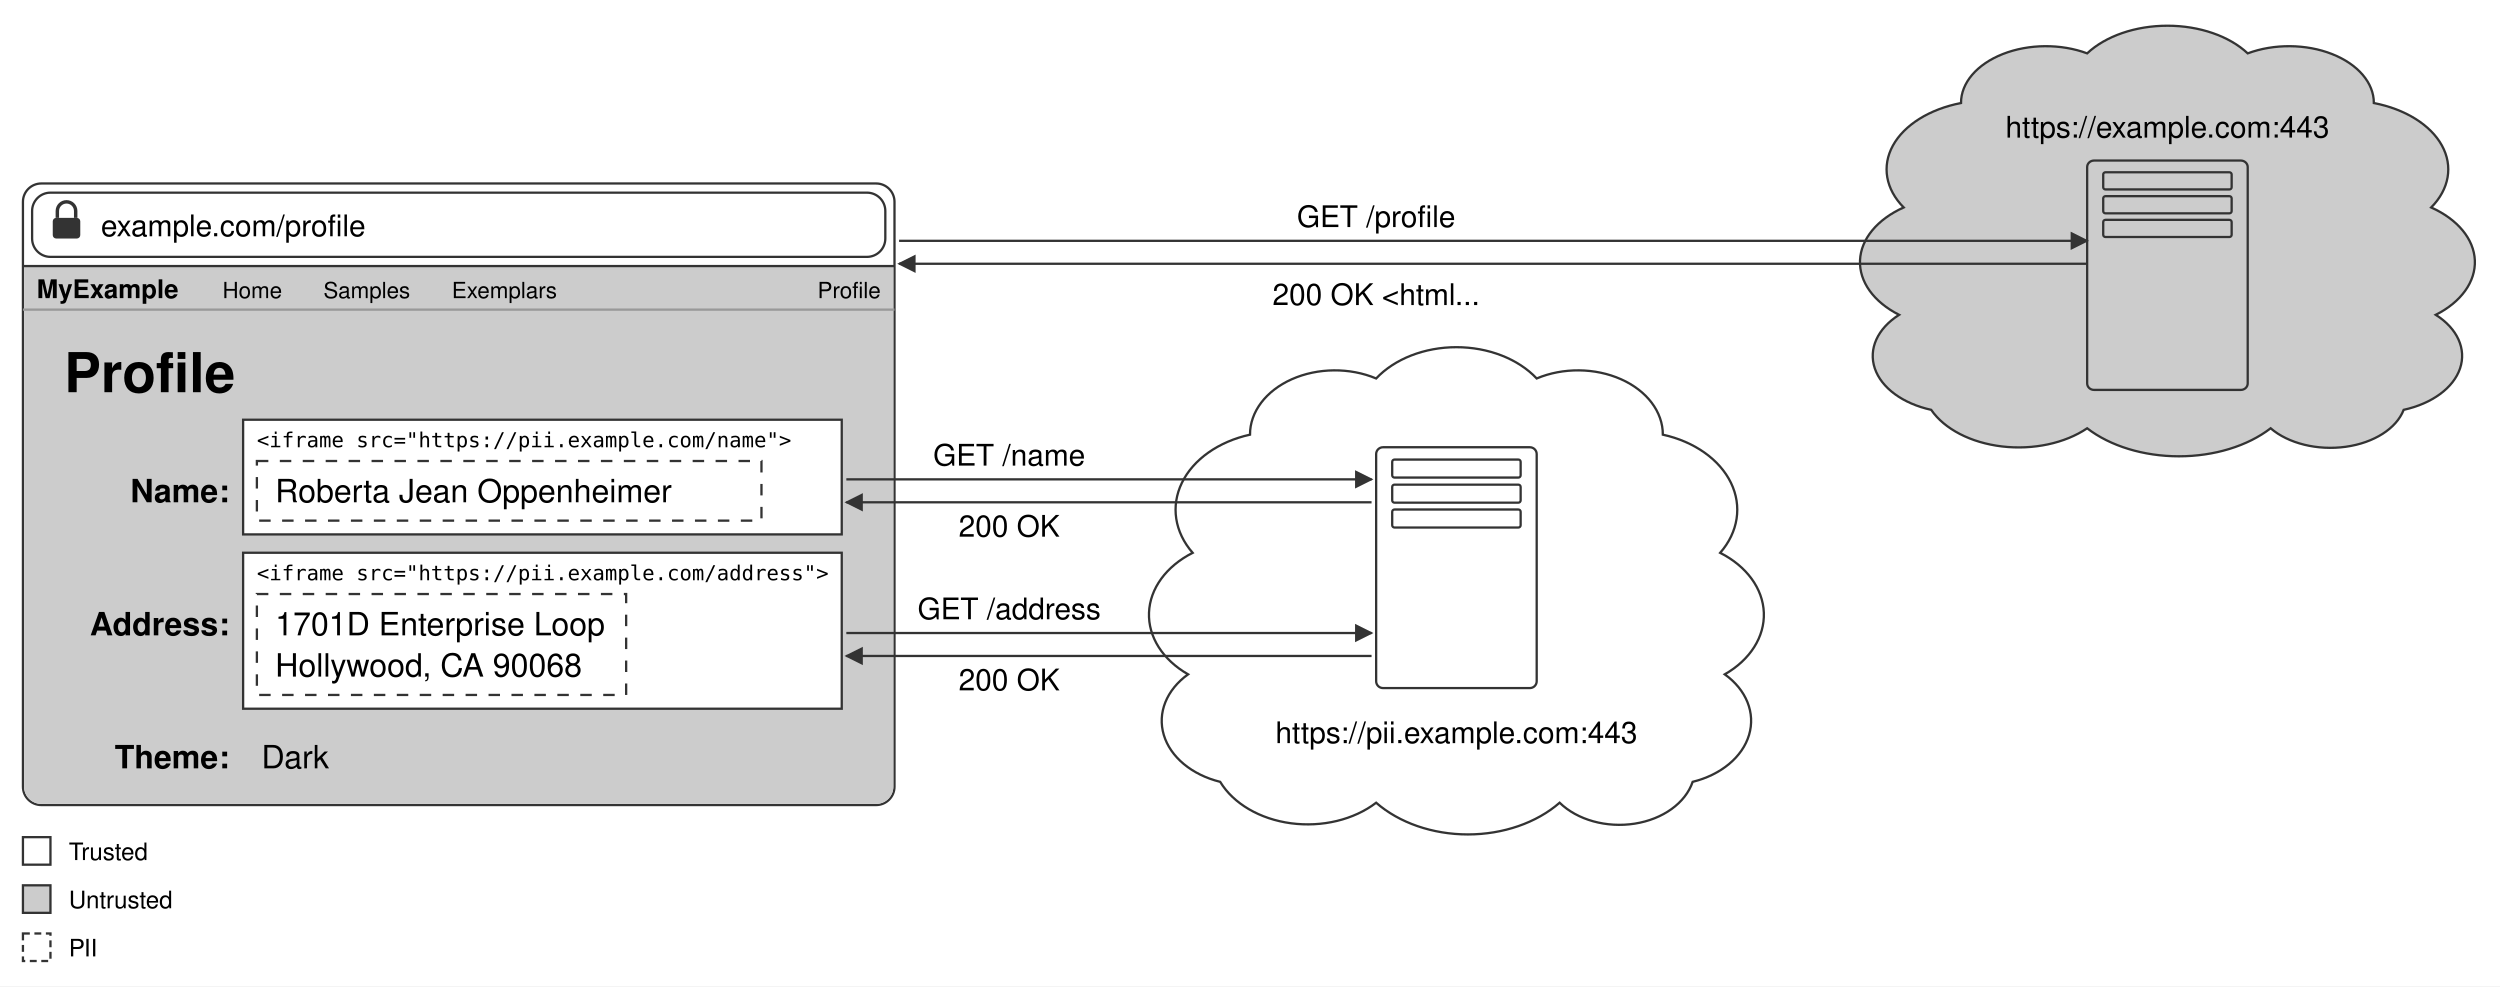
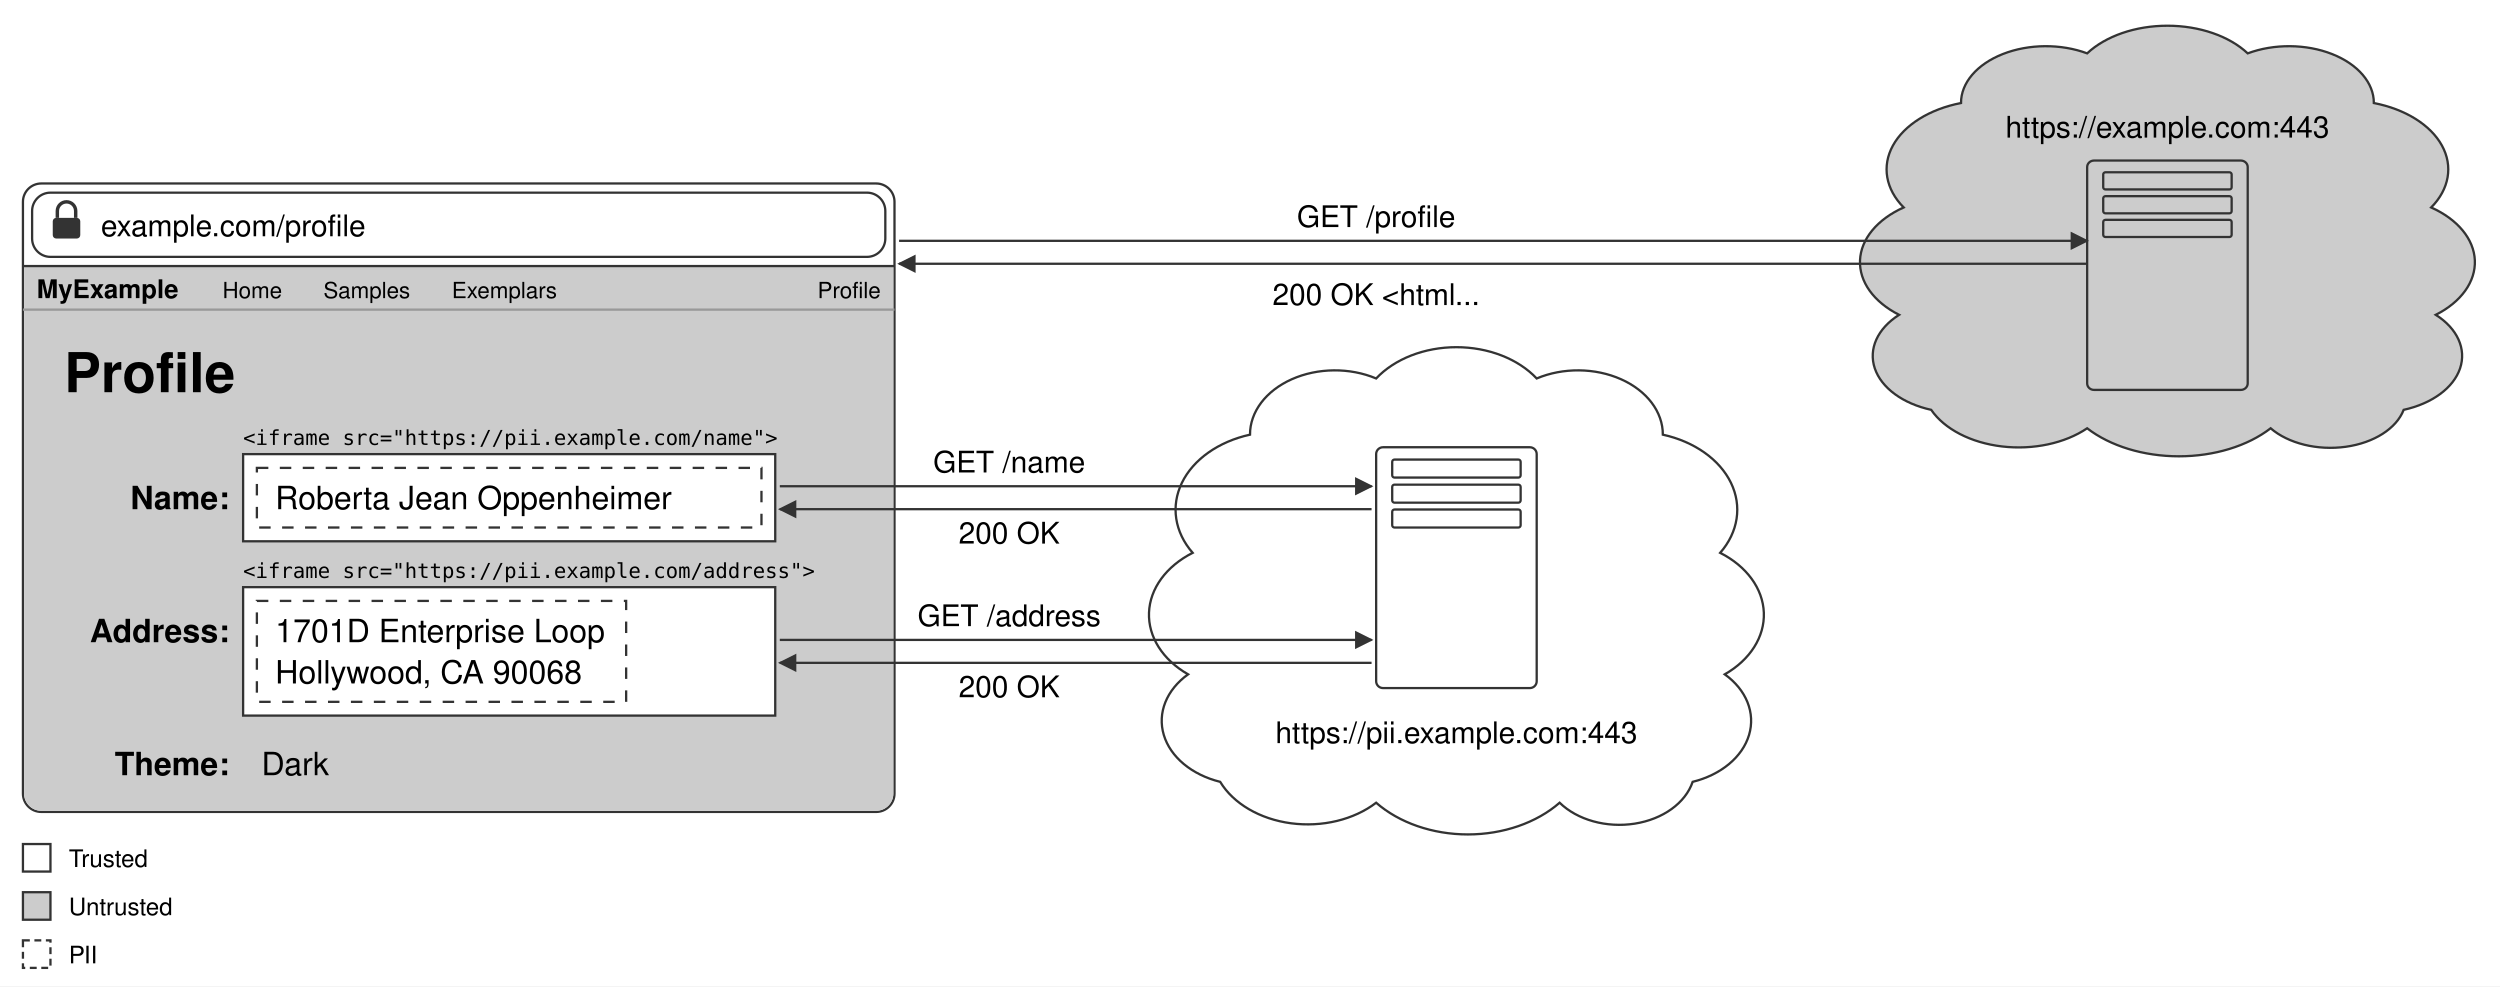
<svg xmlns="http://www.w3.org/2000/svg" width="1090" height="430" viewBox="0 0 1090 430" font-family="-apple-system, BlinkMacSystemFont, 'Segoe UI', Helvetica, Arial, sans-serif" font-size="14" fill="#000">
  <defs>
    <marker id="arrowhead" viewBox="0 0 10 10" refX="9" refY="5" markerWidth="8" markerHeight="8" orient="auto-start-reverse">
      <path d="M0,0 L10,5 L0,10 z" fill="#333" />
    </marker>
    <symbol id="lock" viewBox="0 0 12 16" overflow="visible">
      <path d="M2,7 v-3 a4,4 0 0 1 8,0 v3" fill="none" stroke="#333" stroke-width="1.5" />
      <rect y="7" width="12" height="9" rx="1.5" fill="#333" />
    </symbol>
    <symbol id="cloud" viewBox="0 0 270 222" preserveAspectRatio="none" overflow="visible">
      <path d="M32,197.1              A37,28.9 0 0 1 18,148.7              A43,33.6 0 0 1 20,94              A45,35.2 0 0 1 45,40.8              A37,28.9 0 0 1 100,15.5              A43,33.6 0 0 1 170,15.5              A37,28.9 0 0 1 225,40.8              A45,35.2 0 0 1 250,94              A43,33.6 0 0 1 252,148.7              A37,28.9 0 0 1 238,197.1              A33,25.8 0 0 1 180,206.5              A53,41.5 0 0 1 100,206.5              A42,32.9 0 0 1 32,197.1 z" fill="inherit" stroke="#333" vector-effect="non-scaling-stroke" />
    </symbol>
    <symbol id="server" viewBox="0 0 70 105.6" preserveAspectRatio="none" overflow="visible">
      <rect width="70" height="105.6" rx="3" fill="inherit" stroke="#333" vector-effect="non-scaling-stroke" />
      <rect x="7" y="5.4" width="56" height="7.9" rx="1" fill="inherit" stroke="#333" vector-effect="non-scaling-stroke" />
      <rect x="7" y="16.4" width="56" height="7.9" rx="1" fill="inherit" stroke="#333" vector-effect="non-scaling-stroke" />
      <rect x="7" y="27.3" width="56" height="7.9" rx="1" fill="inherit" stroke="#333" vector-effect="non-scaling-stroke" />
    </symbol>
    <symbol id="legend" viewBox="0 0 70 60" overflow="visible">
      <rect width="12" height="12" fill="#fff" stroke="#333" />
      <text x="20" y="10" font-size="10.5">Trusted</text>
      <rect y="21" width="12" height="12" fill="#ccc" stroke="#333" />
      <text x="20" y="31" font-size="10.5">Untrusted</text>
      <rect y="42" width="12" height="12" fill="#fff" stroke="#333" stroke-dasharray="3 2" />
      <text x="20" y="52" font-size="10.5">PII</text>
    </symbol>
  </defs>
  <rect width="1090" height="430" fill="#fff" />
  <g transform="translate(0,70)">
-     <rect x="10" y="10" width="380" height="271" rx="8" fill="#fff" stroke="#333" />
+     <rect x="10" y="10" width="380" height="274" rx="8" fill="#fff" stroke="#333" />
    <rect x="14" y="14" width="372" height="28" rx="8" fill="#fff" stroke="#333" />
    <use href="#lock" x="23" y="18" width="12" height="16" />
    <text x="44" y="33" font-size="13">example.com/profile</text>
-     <path d="M10.5,46 H389.5 V273 A7.5,7.5 0 0 1 382,280.5 H18 A7.5,7.5 0 0 1 10.5,273 Z" fill="#ccc" />
+     <path d="M10.5,46 H389.5 V276 A7.5,7.5 0 0 1 382,283.5 H18 A7.5,7.5 0 0 1 10.5,276 Z" fill="#ccc" />
    <line x1="10" y1="46" x2="390" y2="46" stroke="#333" />
    <text x="16" y="60" font-size="11.25" font-weight="bold">MyExample</text>
    <text x="97" y="60" font-size="9.75">Home</text>
    <text x="141" y="60" font-size="9.75">Samples</text>
    <text x="197" y="60" font-size="9.75">Exemplars</text>
    <text x="384" y="60" font-size="9.75" text-anchor="end">Profile</text>
    <line x1="10" y1="65" x2="390" y2="65" stroke="#999" />
    <text x="28" y="101" font-size="24" font-weight="bold">Profile</text>
-     <text x="100" y="149" text-anchor="end" font-weight="bold">Name:</text>
-     <rect x="106" y="113" width="261" height="50" fill="#fff" stroke="#333" />
-     <text x="112" y="125" font-family="ui-monospace, SFMono-Regular, Menlo, Consolas, monospace" font-size="9">&lt;iframe src="https://pii.example.com/name"&gt;</text>
-     <rect x="112" y="131" width="220" height="26" fill="#fff" stroke="#333" stroke-dasharray="5 5" />
-     <text x="120" y="149">Roberta Jean Oppenheimer</text>
-     <text x="100" y="207" text-anchor="end" font-weight="bold">Address:</text>
-     <rect x="106" y="171" width="261" height="68" fill="#fff" stroke="#333" />
-     <text x="112" y="183" font-family="ui-monospace, SFMono-Regular, Menlo, Consolas, monospace" font-size="9">&lt;iframe src="https://pii.example.com/address"&gt;</text>
-     <rect x="112" y="189" width="161" height="44" fill="#fff" stroke="#333" stroke-dasharray="5 5" />
-     <text x="120" y="207">1701D Enterprise Loop<tspan x="120" dy="18">Hollywood, CA 90068</tspan>
+     <text x="100" y="152" text-anchor="end" font-weight="bold">Name:</text>
+     <text x="106" y="124" font-family="ui-monospace, SFMono-Regular, Menlo, Consolas, monospace" font-size="9">&lt;iframe src="https://pii.example.com/name"&gt;</text>
+     <rect x="106" y="128" width="232" height="38" fill="#fff" stroke="#333" />
+     <rect x="112" y="134" width="220" height="26" fill="#fff" stroke="#333" stroke-dasharray="5 5" />
+     <text x="120" y="152">Roberta Jean Oppenheimer</text>
+     <text x="100" y="210" text-anchor="end" font-weight="bold">Address:</text>
+     <text x="106" y="182" font-family="ui-monospace, SFMono-Regular, Menlo, Consolas, monospace" font-size="9">&lt;iframe src="https://pii.example.com/address"&gt;</text>
+     <rect x="106" y="186" width="232" height="56" fill="#fff" stroke="#333" />
+     <rect x="112" y="192" width="161" height="44" fill="#fff" stroke="#333" stroke-dasharray="5 5" />
+     <text x="120" y="210">1701D Enterprise Loop<tspan x="120" dy="18">Hollywood, CA 90068</tspan>
    </text>
-     <text x="100" y="265" text-anchor="end" font-weight="bold">Theme:</text>
-     <text x="114" y="265">Dark</text>
+     <text x="100" y="268" text-anchor="end" font-weight="bold">Theme:</text>
+     <text x="114" y="268">Dark</text>
  </g>
  <use href="#cloud" x="810" y="10" width="270" height="190" fill="#ccc" />
  <text x="945" y="60" text-anchor="middle" font-size="13">https://example.com:443</text>
  <use href="#server" x="910" y="70" width="70" height="100" fill="#ccc" />
  <line x1="392" y1="105" x2="910" y2="105" stroke="#333" marker-end="url(#arrowhead)" />
  <text x="600" y="99" text-anchor="middle" font-size="13">GET /profile</text>
  <line x1="910" y1="115" x2="392" y2="115" stroke="#333" marker-end="url(#arrowhead)" />
  <text x="600" y="133" text-anchor="middle" font-size="13">200 OK &lt;html...</text>
  <use href="#cloud" x="500" y="150" width="270" height="215" fill="#fff" />
  <use href="#server" x="600" y="195" width="70" height="105" fill="#fff" />
  <text x="635" y="324" text-anchor="middle" font-size="13">https://pii.example.com:443</text>
-   <line x1="369" y1="209" x2="598" y2="209" stroke="#333" marker-end="url(#arrowhead)" />
-   <text x="440" y="203" text-anchor="middle" font-size="13">GET /name</text>
-   <line x1="598" y1="219" x2="369" y2="219" stroke="#333" marker-end="url(#arrowhead)" />
-   <text x="440" y="234" text-anchor="middle" font-size="13">200 OK</text>
-   <line x1="369" y1="276" x2="598" y2="276" stroke="#333" marker-end="url(#arrowhead)" />
-   <text x="440" y="270" text-anchor="middle" font-size="13">GET /address</text>
-   <line x1="598" y1="286" x2="369" y2="286" stroke="#333" marker-end="url(#arrowhead)" />
-   <text x="440" y="301" text-anchor="middle" font-size="13">200 OK</text>
-   <g transform="translate(0,104)">
+   <line x1="340" y1="212" x2="598" y2="212" stroke="#333" marker-end="url(#arrowhead)" />
+   <text x="440" y="206" text-anchor="middle" font-size="13">GET /name</text>
+   <line x1="598" y1="222" x2="340" y2="222" stroke="#333" marker-end="url(#arrowhead)" />
+   <text x="440" y="237" text-anchor="middle" font-size="13">200 OK</text>
+   <line x1="340" y1="279" x2="598" y2="279" stroke="#333" marker-end="url(#arrowhead)" />
+   <text x="440" y="273" text-anchor="middle" font-size="13">GET /address</text>
+   <line x1="598" y1="289" x2="340" y2="289" stroke="#333" marker-end="url(#arrowhead)" />
+   <text x="440" y="304" text-anchor="middle" font-size="13">200 OK</text>
+   <g transform="translate(0,107)">
    <use href="#legend" x="10" y="261" width="70" height="60" />
  </g>
</svg>
